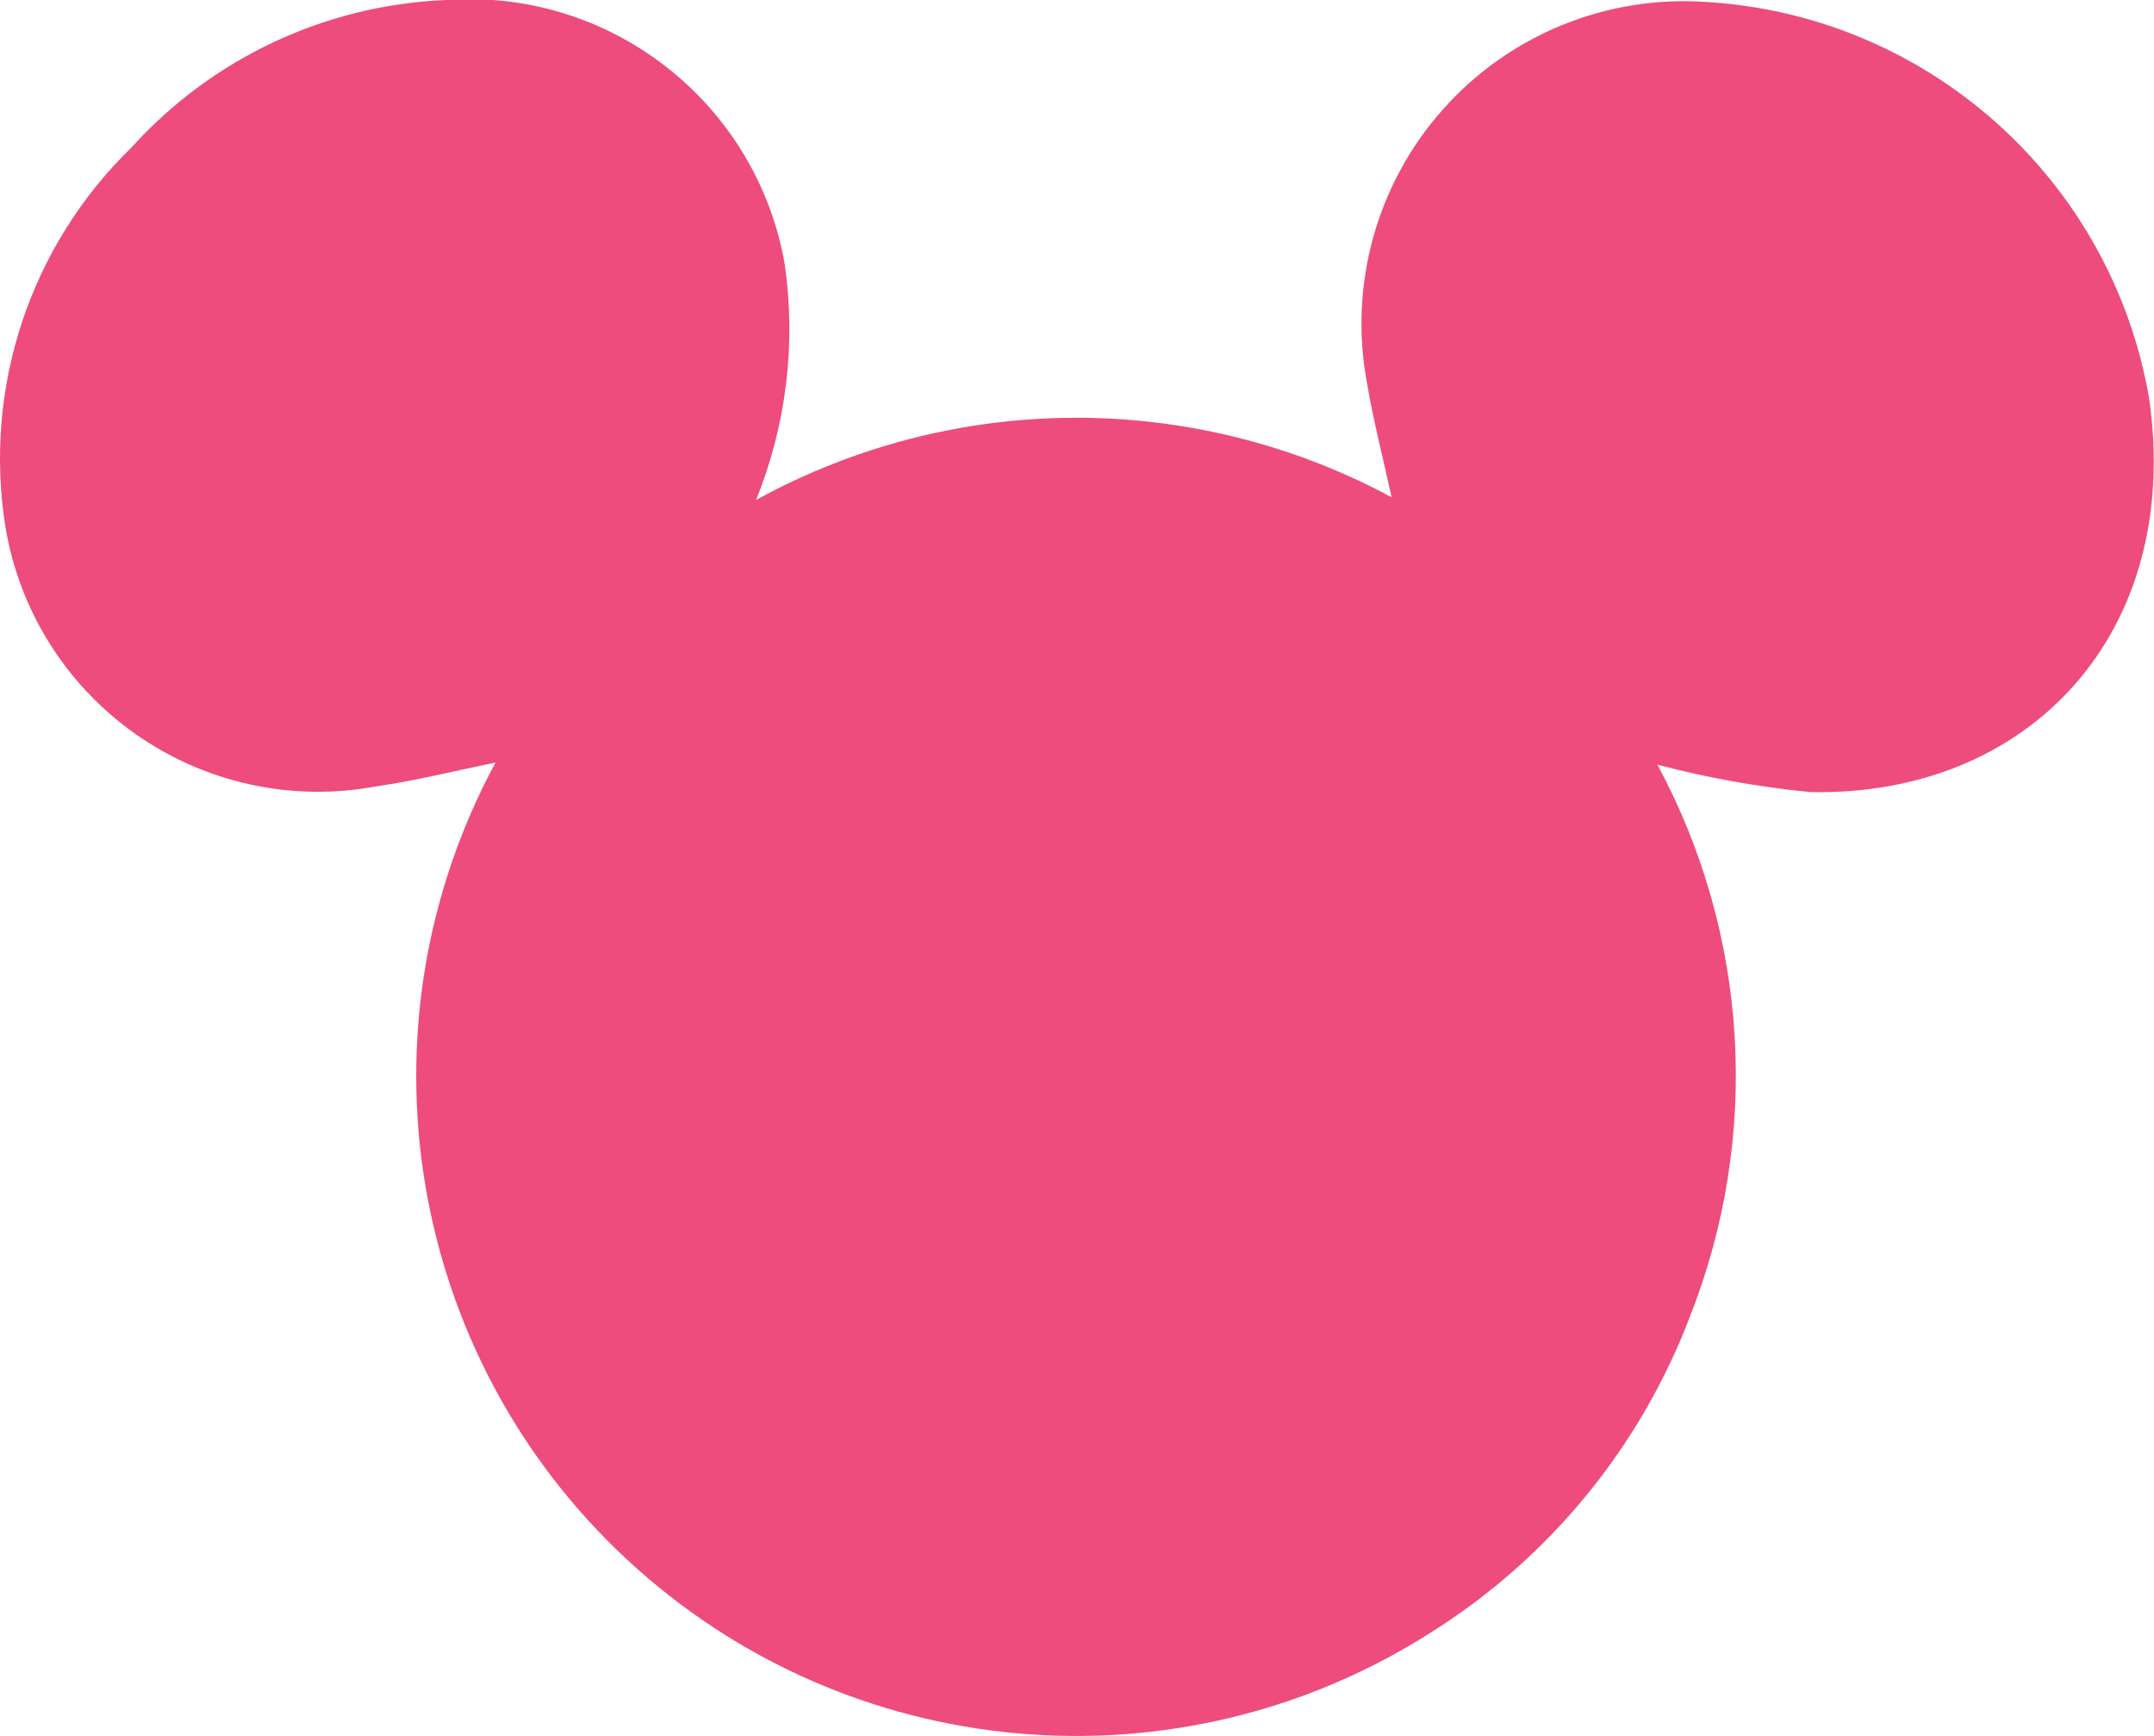
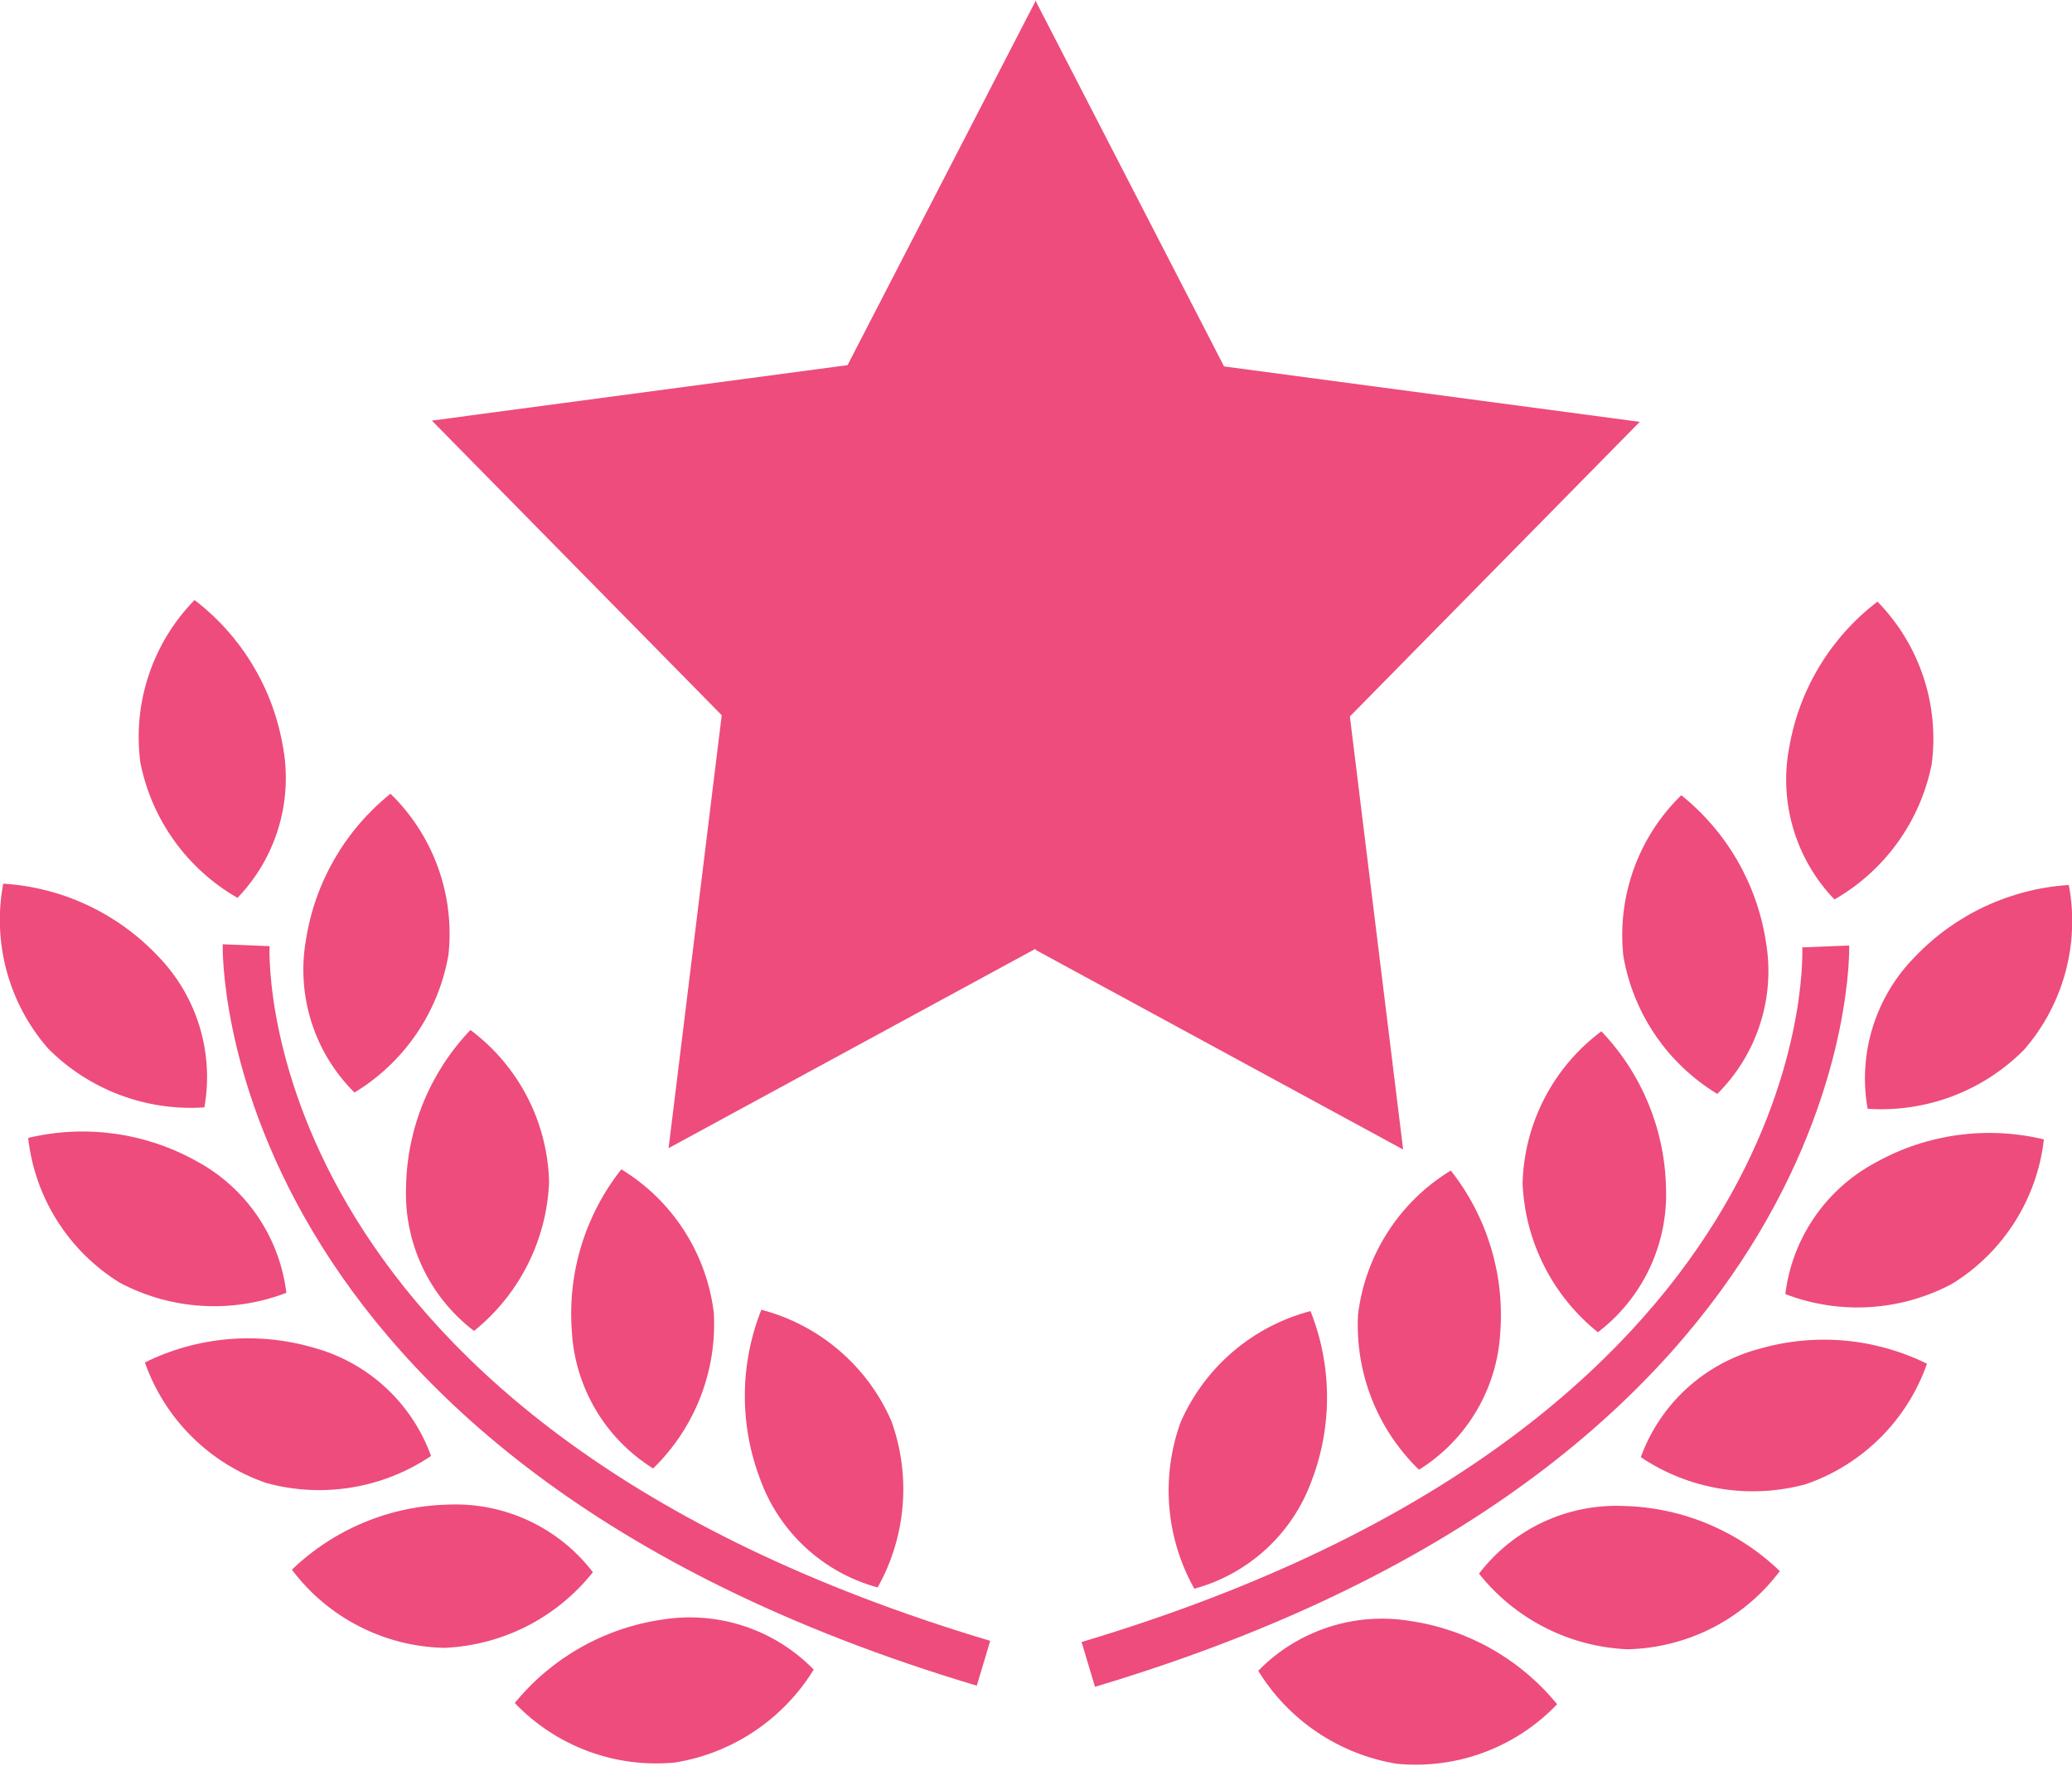
- <svg xmlns="http://www.w3.org/2000/svg" width="36.995" height="29.812" viewBox="0 0 36.995 29.812" fill="#f00">
-   <path id="Path_446" data-name="Path 446" d="M28.2,28.1c-.707.143-1.372.312-2.047.408a5.439,5.439,0,0,1-6.371-4.457,7.452,7.452,0,0,1,2.17-6.521,7.7,7.7,0,0,1,5.379-2.527,5.5,5.5,0,0,1,5.837,4.545,7.823,7.823,0,0,1-.494,4.042,11.421,11.421,0,0,1,10.916-.047c-.151-.693-.314-1.318-.421-1.953A5.538,5.538,0,0,1,49,15.036,8.219,8.219,0,0,1,56.6,21.843c.577,4.021-2.048,6.84-5.816,6.764a16.627,16.627,0,0,1-2.629-.471,11.258,11.258,0,0,1,.564,9.465,11.04,11.04,0,0,1-4.436,5.429A11.333,11.333,0,0,1,28.2,28.1Z" transform="translate(-19.689 -15.002)" fill="#ed4c7c" />
+ <svg xmlns="http://www.w3.org/2000/svg" id="Group_769" data-name="Group 769" width="37.663" height="32.094" viewBox="0 0 37.663 32.094">
+   <g id="Group_180" data-name="Group 180">
+     <path id="Path_177" data-name="Path 177" d="M3.715,20.155a3.152,3.152,0,0,0-.866-2.773A4.225,4.225,0,0,0,.059,16.088a3.554,3.554,0,0,0,.818,3A3.658,3.658,0,0,0,3.715,20.155Z" transform="translate(0 -0.024)" fill="#ed4c7c" />
+     <path id="Path_178" data-name="Path 178" d="M5.635,20.125a3.653,3.653,0,0,0,1.709-2.506A3.553,3.553,0,0,0,6.29,14.693a4.247,4.247,0,0,0-1.538,2.664A3.145,3.145,0,0,0,5.635,20.125Z" transform="translate(0.808 -0.264)" fill="#ed4c7c" />
+     <path id="Path_179" data-name="Path 179" d="M7.535,23.83A3.664,3.664,0,0,0,8.9,21.121a3.561,3.561,0,0,0-1.43-2.762A4.23,4.23,0,0,0,6.3,21.2,3.146,3.146,0,0,0,7.535,23.83Z" transform="translate(1.081 0.365)" fill="#ed4c7c" />
+     <path id="Path_180" data-name="Path 180" d="M11.456,23.137a3.558,3.558,0,0,0-1.682-2.616,4.231,4.231,0,0,0-.9,2.938,3.144,3.144,0,0,0,1.478,2.5A3.665,3.665,0,0,0,11.456,23.137Z" transform="translate(1.52 0.736)" fill="#ed4c7c" />
+     <path id="Path_181" data-name="Path 181" d="M13.97,27.748a3.651,3.651,0,0,0,.251-3.022A3.558,3.558,0,0,0,11.856,22.7a4.244,4.244,0,0,0-.022,3.078A3.148,3.148,0,0,0,13.97,27.748Z" transform="translate(1.983 1.11)" fill="#ed4c7c" />
+     <path id="Path_182" data-name="Path 182" d="M3.95,17.1a3.141,3.141,0,0,0,.819-2.787,4.242,4.242,0,0,0-1.6-2.627,3.561,3.561,0,0,0-.985,2.953A3.65,3.65,0,0,0,3.95,17.1Z" transform="translate(0.367 -0.778)" fill="#ed4c7c" />
+     <path id="Path_183" data-name="Path 183" d="M5.13,22.866a3.15,3.15,0,0,0-1.645-2.4,4.25,4.25,0,0,0-3.048-.416A3.553,3.553,0,0,0,2.1,22.681,3.658,3.658,0,0,0,5.13,22.866Z" transform="translate(0.075 0.636)" fill="#ed4c7c" />
+     <path id="Path_184" data-name="Path 184" d="M7.449,25.282a3.149,3.149,0,0,0-2.136-1.969,4.238,4.238,0,0,0-3.065.269,3.565,3.565,0,0,0,2.209,2.192A3.64,3.64,0,0,0,7.449,25.282Z" transform="translate(0.386 1.186)" fill="#ed4c7c" />
+     <path id="Path_185" data-name="Path 185" d="M10,26.953a3.145,3.145,0,0,0-2.631-1.229,4.242,4.242,0,0,0-2.84,1.183A3.557,3.557,0,0,0,7.3,28.328,3.645,3.645,0,0,0,10,26.953Z" transform="translate(0.777 1.628)" fill="#ed4c7c" />
+     <path id="Path_186" data-name="Path 186" d="M10.663,27.514A4.246,4.246,0,0,0,7.987,29.03a3.555,3.555,0,0,0,2.918,1.081,3.644,3.644,0,0,0,2.516-1.689A3.148,3.148,0,0,0,10.663,27.514Z" transform="translate(1.37 1.929)" fill="#ed4c7c" />
+     <path id="Path_187" data-name="Path 187" d="M4.307,17.063l-.852-.034c0,.094-.214,9.319,13.707,13.478l.244-.815C4.15,25.731,4.292,17.413,4.307,17.063Z" transform="translate(0.593 0.137)" fill="#ed4c7c" />
+     <path id="Path_188" data-name="Path 188" d="M28.985,20.177a3.655,3.655,0,0,0,2.839-1.068,3.554,3.554,0,0,0,.818-3,4.24,4.24,0,0,0-2.792,1.3A3.148,3.148,0,0,0,28.985,20.177Z" transform="translate(4.963 -0.021)" fill="#ed4c7c" />
+     <path id="Path_189" data-name="Path 189" d="M25.193,17.64A3.656,3.656,0,0,0,26.9,20.146a3.147,3.147,0,0,0,.884-2.766,4.243,4.243,0,0,0-1.538-2.664A3.549,3.549,0,0,0,25.193,17.64Z" transform="translate(4.315 -0.26)" fill="#ed4c7c" />
+     <path id="Path_190" data-name="Path 190" d="M25.056,18.379a3.565,3.565,0,0,0-1.432,2.762,3.67,3.67,0,0,0,1.369,2.709,3.151,3.151,0,0,0,1.238-2.63A4.248,4.248,0,0,0,25.056,18.379Z" transform="translate(4.052 0.369)" fill="#ed4c7c" />
+     <path id="Path_191" data-name="Path 191" d="M21.072,23.158a3.661,3.661,0,0,0,1.108,2.821,3.144,3.144,0,0,0,1.478-2.5,4.242,4.242,0,0,0-.9-2.939A3.569,3.569,0,0,0,21.072,23.158Z" transform="translate(3.613 0.739)" fill="#ed4c7c" />
+     <path id="Path_192" data-name="Path 192" d="M18.349,24.747a3.649,3.649,0,0,0,.251,3.021A3.148,3.148,0,0,0,20.735,25.8a4.244,4.244,0,0,0-.023-3.079A3.564,3.564,0,0,0,18.349,24.747Z" transform="translate(3.109 1.113)" fill="#ed4c7c" />
+     <path id="Path_193" data-name="Path 193" d="M28.591,17.126a3.654,3.654,0,0,0,1.768-2.461,3.56,3.56,0,0,0-.986-2.953,4.233,4.233,0,0,0-1.6,2.627A3.14,3.14,0,0,0,28.591,17.126Z" transform="translate(4.754 -0.775)" fill="#ed4c7c" />
+     <path id="Path_194" data-name="Path 194" d="M29.348,20.491A3.147,3.147,0,0,0,27.7,22.886,3.656,3.656,0,0,0,30.73,22.7,3.555,3.555,0,0,0,32.4,20.074,4.24,4.24,0,0,0,29.348,20.491Z" transform="translate(4.752 0.639)" fill="#ed4c7c" />
+     <path id="Path_195" data-name="Path 195" d="M27.594,23.335A3.149,3.149,0,0,0,25.458,25.3a3.655,3.655,0,0,0,2.993.493,3.563,3.563,0,0,0,2.209-2.192A4.236,4.236,0,0,0,27.594,23.335Z" transform="translate(4.367 1.19)" fill="#ed4c7c" />
+     <path id="Path_196" data-name="Path 196" d="M25.579,25.745a3.145,3.145,0,0,0-2.631,1.23,3.646,3.646,0,0,0,2.7,1.375,3.561,3.561,0,0,0,2.768-1.421A4.239,4.239,0,0,0,25.579,25.745Z" transform="translate(3.936 1.632)" fill="#ed4c7c" />
+     <path id="Path_197" data-name="Path 197" d="M22.28,27.534a3.144,3.144,0,0,0-2.758.906,3.647,3.647,0,0,0,2.515,1.69,3.552,3.552,0,0,0,2.918-1.082A4.248,4.248,0,0,0,22.28,27.534Z" transform="translate(3.349 1.933)" fill="#ed4c7c" />
+     <path id="Path_198" data-name="Path 198" d="M30.734,17.048l-.853.034c.015.353.157,8.667-13.1,12.628l.244.814C30.949,26.367,30.737,17.142,30.734,17.048Z" transform="translate(2.879 0.14)" fill="#ed4c7c" />
+     <path id="Path_199" data-name="Path 199" d="M24.355,23.273,23.387,15.4l5.269-5.355L21.1,9.037,17.683,2.409V2.376L14.256,9.014,6.7,10.022l5.269,5.356-.966,7.87,6.671-3.625v.021Z" transform="translate(1.15 -2.376)" fill="#ed4c7c" />
+   </g>
</svg>
